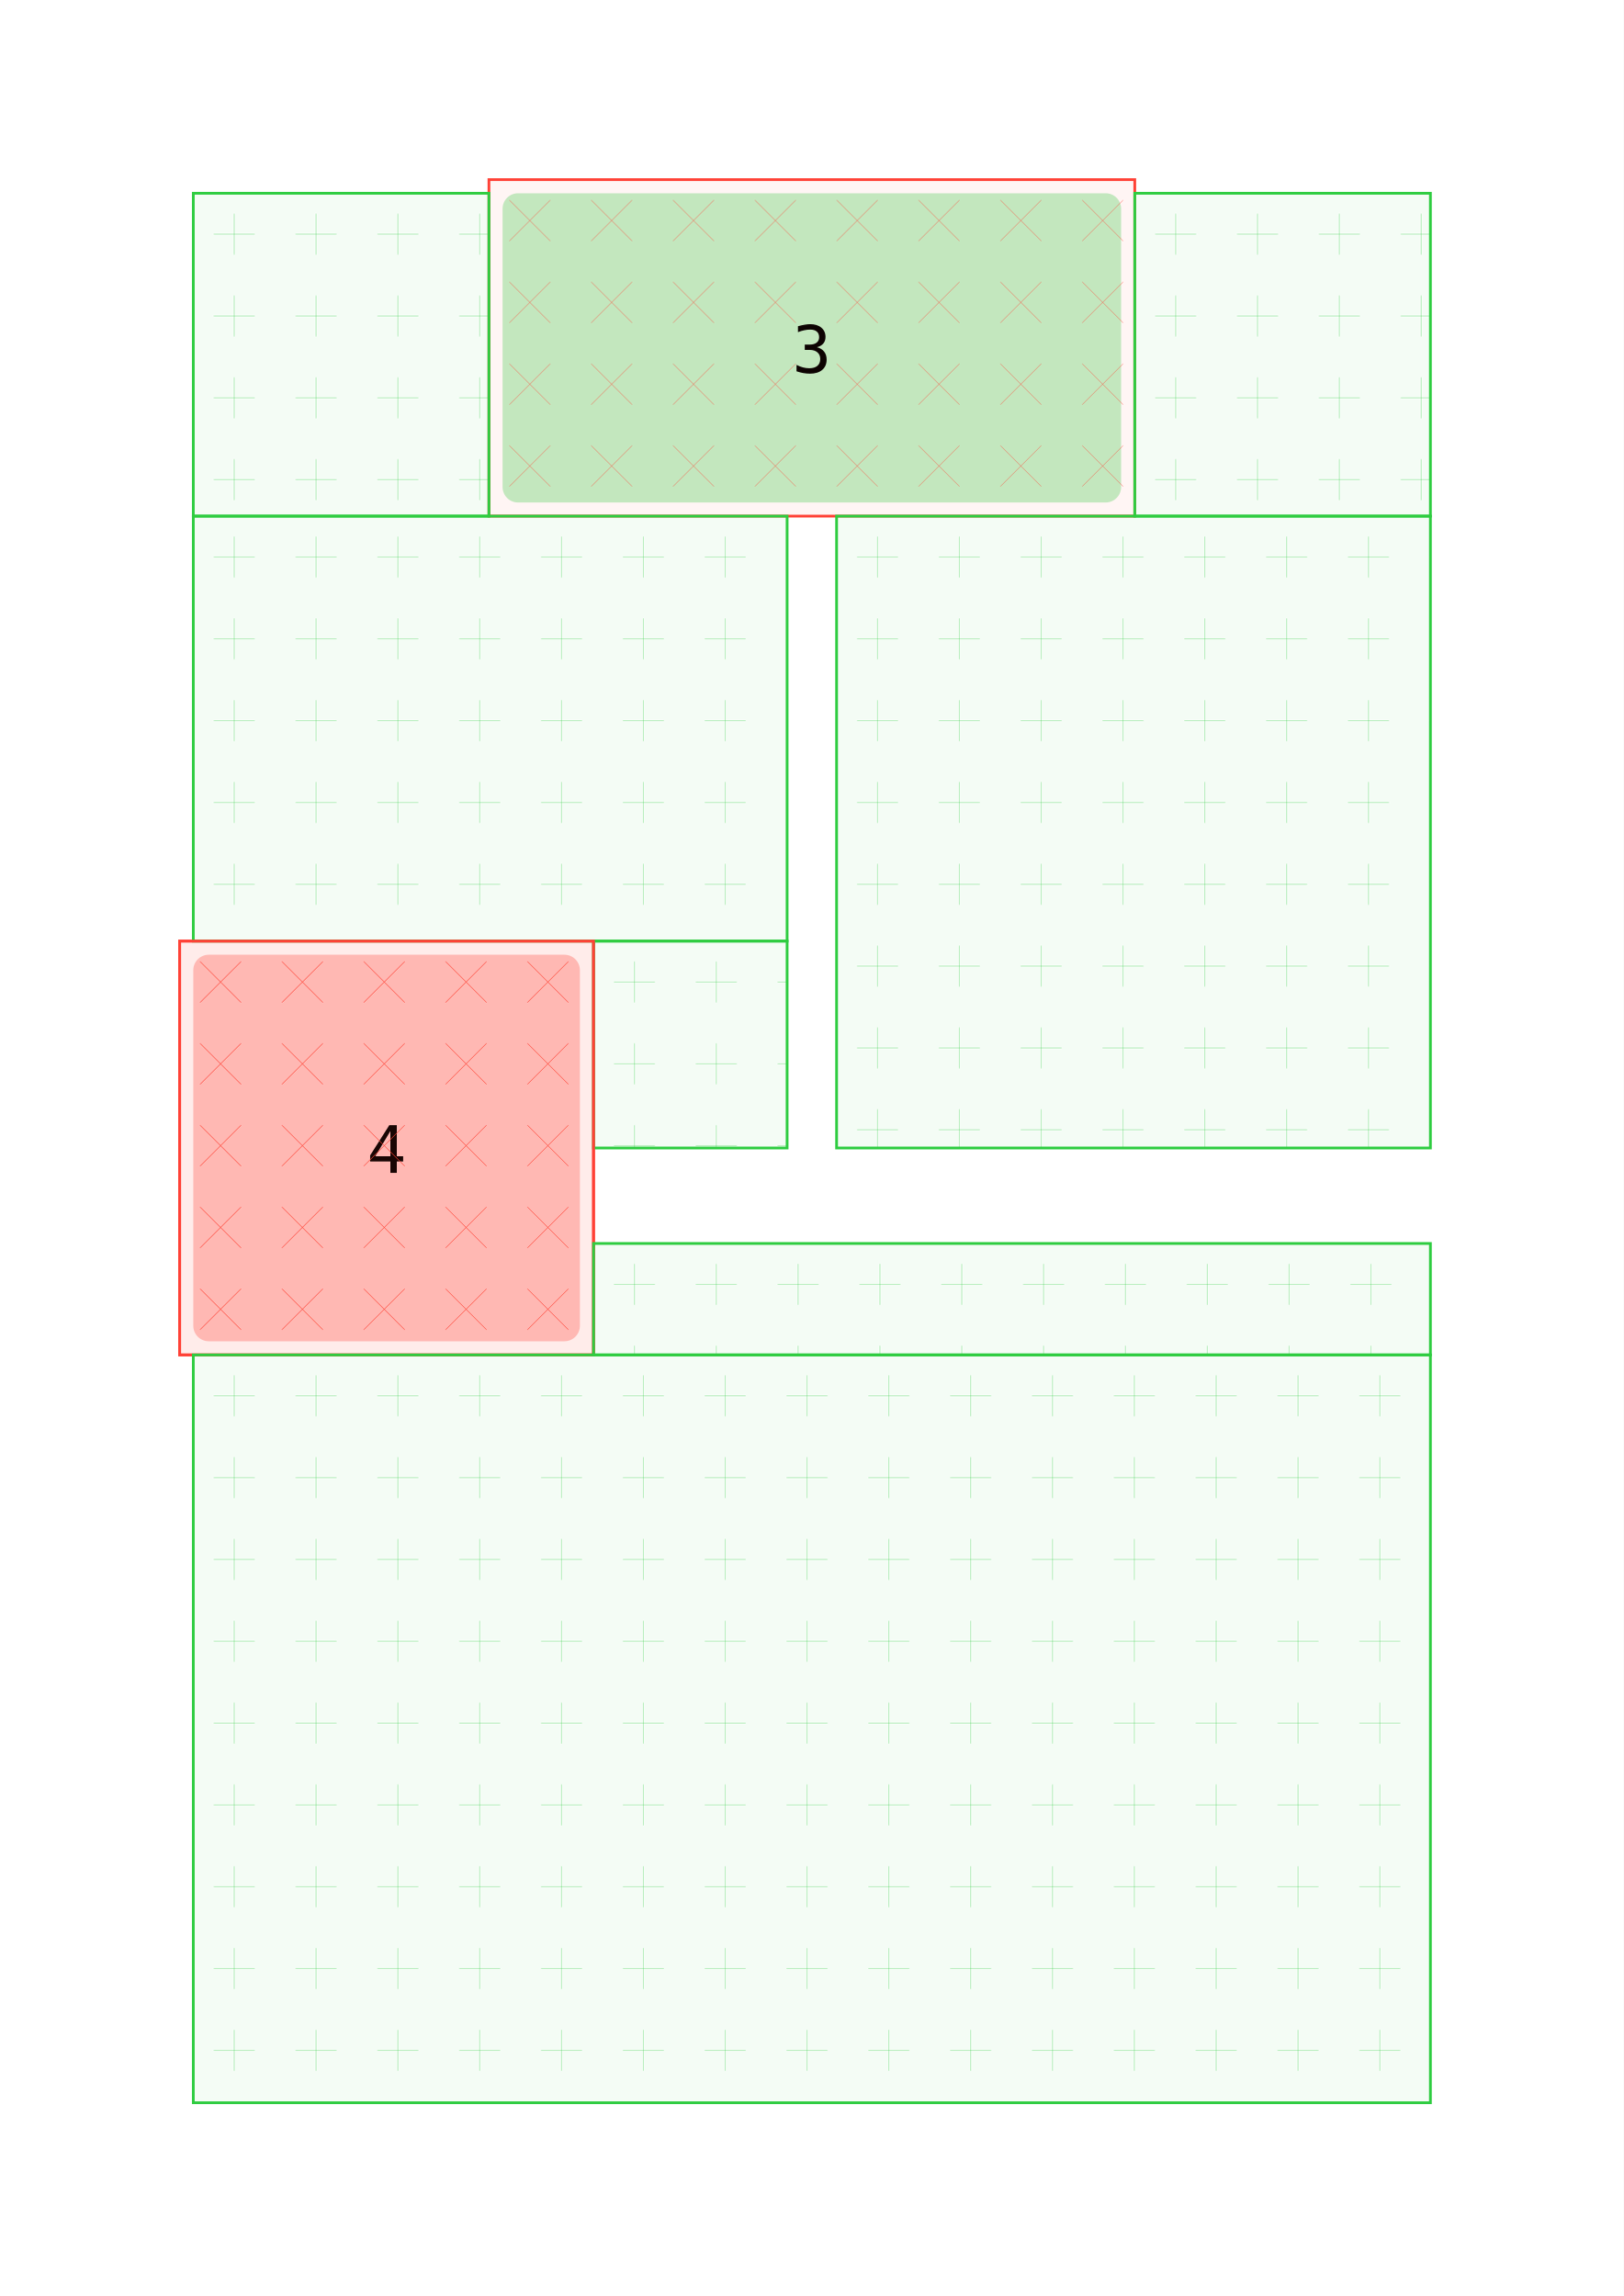
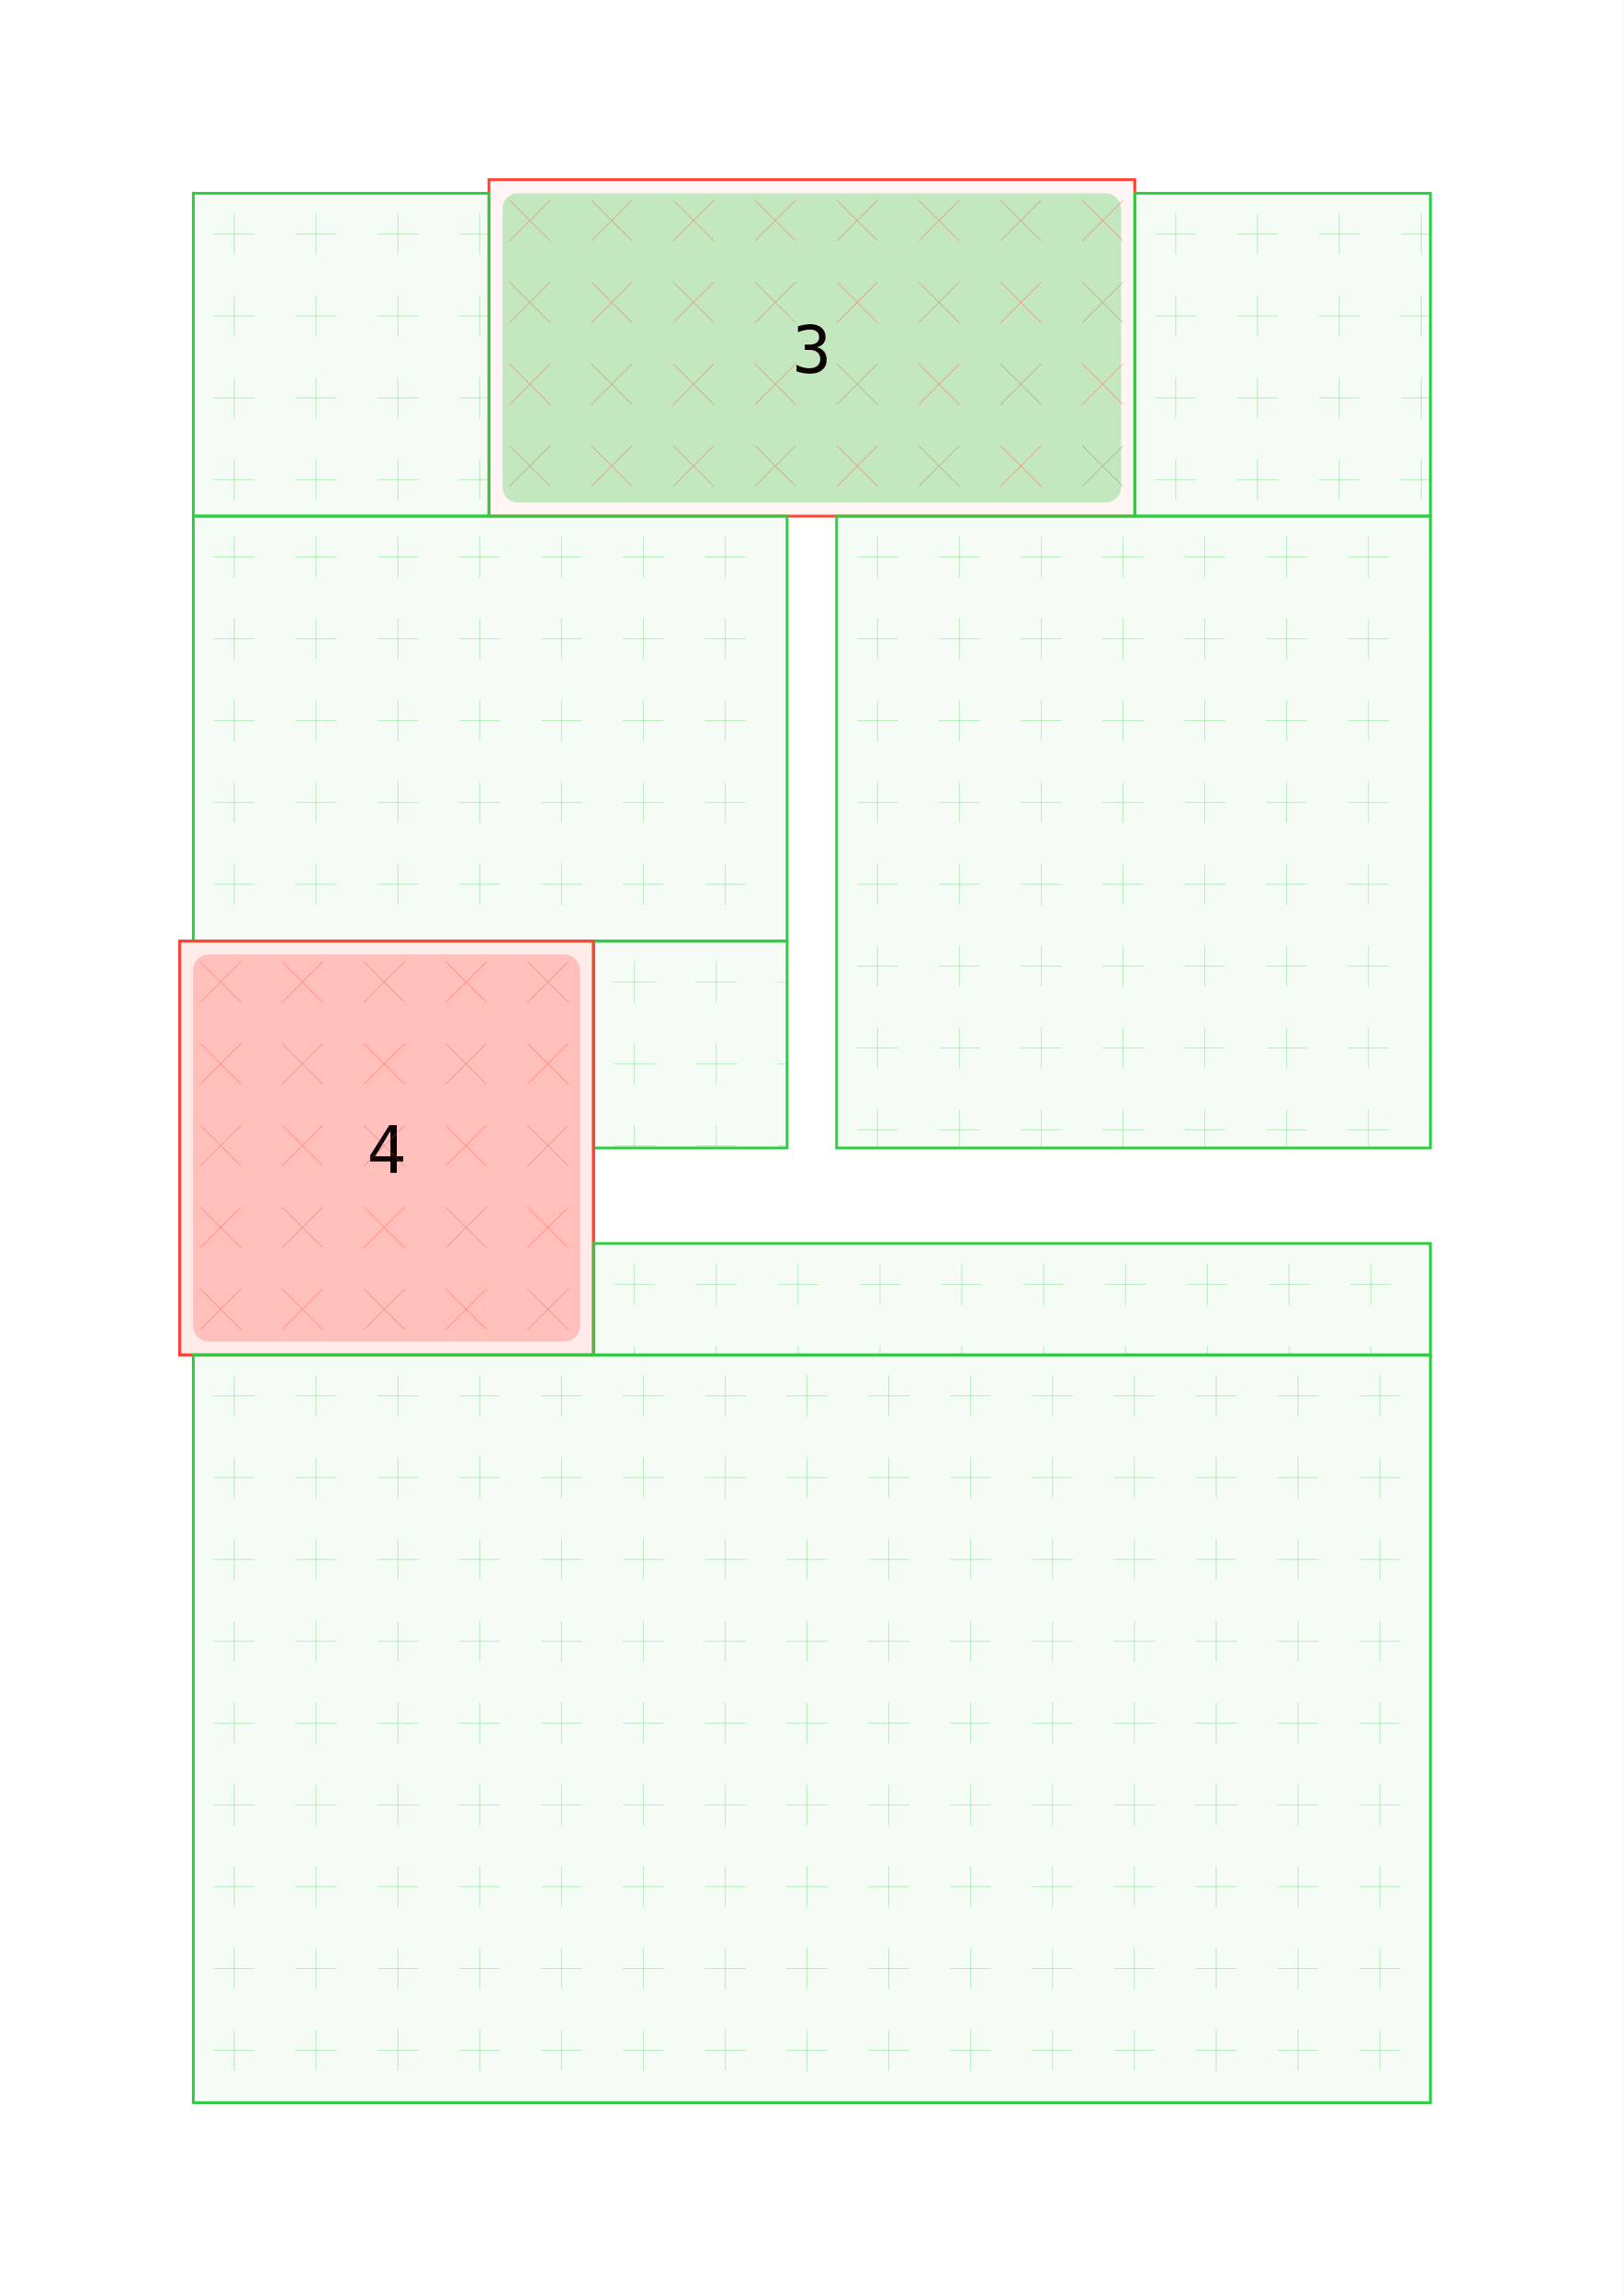
<svg xmlns="http://www.w3.org/2000/svg" xmlns:xlink="http://www.w3.org/1999/xlink" class="typst-doc" viewBox="0 0 595.276 841.89" width="595.276pt" height="841.89pt">
  <path class="typst-shape" fill="#ffffff" fill-rule="nonzero" d="M 0 0v 841.89 h 595.276 v -841.89 Z " />
  <g>
    <g class="typst-group" transform="matrix(1 0 0 1 184.252 70.86614)">
      <g>
        <path class="typst-shape" fill="#c0f0c6" fill-rule="nonzero" d="M 0 0m 0 5.669 c 0 -3.131 2.538 -5.669 5.669 -5.669 h 215.433 c 3.131 0 5.669 2.538 5.669 5.669 v 102.047 c 0 3.131 -2.538 5.669 -5.669 5.669 h -215.433 c -3.131 0 -5.669 -2.538 -5.669 -5.669 Z " />
        <g class="typst-text" transform="matrix(1 0 0 -1 106.1612 65.8101)">
          <use xlink:href="#gE31739A2AAD0F2124B565A76E28C49CC" x="0" y="0" fill="#000000" fill-rule="nonzero" />
        </g>
      </g>
    </g>
    <g class="typst-group" transform="matrix(1 0 0 1 179.252 65.86614)">
      <g>
-         <path class="typst-shape" fill="url(#p2CB0945C32E42AF419F6A0728ED3DF9E)" fill-rule="nonzero" stroke="#ff4136" stroke-width="1" stroke-linecap="butt" stroke-linejoin="miter" stroke-miterlimit="4" d="M 0 0v 123.386 h 236.772 v -123.386 Z " />
+         <path class="typst-shape" fill="url(#p82F326C96E319DFB20A3CF8922961A1)" fill-rule="nonzero" stroke="#ff4136" stroke-width="1" stroke-linecap="butt" stroke-linejoin="miter" stroke-miterlimit="4" d="M 0 0v 123.386 h 236.772 v -123.386 Z " />
      </g>
    </g>
    <g class="typst-group" transform="matrix(1 0 0 1 70.86614 350.0787)">
      <g>
        <path class="typst-shape" fill="#ffc6c3" fill-rule="nonzero" d="M 0 0m 0 5.669 c 0 -3.131 2.538 -5.669 5.669 -5.669 h 130.394 c 3.131 0 5.669 2.538 5.669 5.669 v 130.394 c 0 3.131 -2.538 5.669 -5.669 5.669 h -130.394 c -3.131 0 -5.669 -2.538 -5.669 -5.669 Z " />
        <g class="typst-text" transform="matrix(1 0 0 -1 63.64153 79.98333)">
          <use xlink:href="#g7F9C96DBAD39DE0790A245E75A36CE14" x="0" y="0" fill="#000000" fill-rule="nonzero" />
        </g>
      </g>
    </g>
    <g class="typst-group" transform="matrix(1 0 0 1 65.86614 345.0787)">
      <g>
-         <path class="typst-shape" fill="url(#p2CB0945C32E42AF419F6A0728ED3DF9E)" fill-rule="nonzero" stroke="#ff4136" stroke-width="1" stroke-linecap="butt" stroke-linejoin="miter" stroke-miterlimit="4" d="M 0 0v 151.732 h 151.732 v -151.732 Z " />
+         <path class="typst-shape" fill="url(#p82F326C96E319DFB20A3CF8922961A1)" fill-rule="nonzero" stroke="#ff4136" stroke-width="1" stroke-linecap="butt" stroke-linejoin="miter" stroke-miterlimit="4" d="M 0 0v 151.732 h 151.732 v -151.732 Z " />
      </g>
    </g>
    <g class="typst-group" transform="matrix(1 0 0 1 70.86614 70.86614)">
      <g>
-         <path class="typst-shape" fill="url(#pDF078EC4E273137237597002BEABBB2C)" fill-rule="nonzero" stroke="#2ecc40" stroke-width="1" stroke-linecap="butt" stroke-linejoin="miter" stroke-miterlimit="4" d="M 0 0v 118.386 h 108.386 v -118.386 Z " />
+         <path class="typst-shape" fill="url(#pB292FE5DC875F2243DC52A64331BCA89)" fill-rule="nonzero" stroke="#2ecc40" stroke-width="1" stroke-linecap="butt" stroke-linejoin="miter" stroke-miterlimit="4" d="M 0 0v 118.386 h 108.386 v -118.386 Z " />
      </g>
    </g>
    <g class="typst-group" transform="matrix(1 0 0 1 70.86614 189.252)">
      <g>
-         <path class="typst-shape" fill="url(#pDF078EC4E273137237597002BEABBB2C)" fill-rule="nonzero" stroke="#2ecc40" stroke-width="1" stroke-linecap="butt" stroke-linejoin="miter" stroke-miterlimit="4" d="M 0 0v 155.827 h 217.701 v -155.827 Z " />
+         <path class="typst-shape" fill="url(#pB292FE5DC875F2243DC52A64331BCA89)" fill-rule="nonzero" stroke="#2ecc40" stroke-width="1" stroke-linecap="butt" stroke-linejoin="miter" stroke-miterlimit="4" d="M 0 0v 155.827 h 217.701 v -155.827 Z " />
      </g>
    </g>
    <g class="typst-group" transform="matrix(1 0 0 1 217.5984 345.0787)">
      <g>
-         <path class="typst-shape" fill="url(#pDF078EC4E273137237597002BEABBB2C)" fill-rule="nonzero" stroke="#2ecc40" stroke-width="1" stroke-linecap="butt" stroke-linejoin="miter" stroke-miterlimit="4" d="M 0 0v 75.866 h 70.969 v -75.866 Z " />
+         <path class="typst-shape" fill="url(#pB292FE5DC875F2243DC52A64331BCA89)" fill-rule="nonzero" stroke="#2ecc40" stroke-width="1" stroke-linecap="butt" stroke-linejoin="miter" stroke-miterlimit="4" d="M 0 0v 75.866 h 70.969 v -75.866 Z " />
      </g>
    </g>
    <g class="typst-group" transform="matrix(1 0 0 1 416.0236 70.86614)">
      <g>
-         <path class="typst-shape" fill="url(#pDF078EC4E273137237597002BEABBB2C)" fill-rule="nonzero" stroke="#2ecc40" stroke-width="1" stroke-linecap="butt" stroke-linejoin="miter" stroke-miterlimit="4" d="M 0 0v 118.386 h 108.386 v -118.386 Z " />
+         <path class="typst-shape" fill="url(#pB292FE5DC875F2243DC52A64331BCA89)" fill-rule="nonzero" stroke="#2ecc40" stroke-width="1" stroke-linecap="butt" stroke-linejoin="miter" stroke-miterlimit="4" d="M 0 0v 118.386 h 108.386 v -118.386 Z " />
      </g>
    </g>
    <g class="typst-group" transform="matrix(1 0 0 1 306.7087 189.252)">
      <g>
-         <path class="typst-shape" fill="url(#pDF078EC4E273137237597002BEABBB2C)" fill-rule="nonzero" stroke="#2ecc40" stroke-width="1" stroke-linecap="butt" stroke-linejoin="miter" stroke-miterlimit="4" d="M 0 0v 231.693 h 217.701 v -231.693 Z " />
+         <path class="typst-shape" fill="url(#pB292FE5DC875F2243DC52A64331BCA89)" fill-rule="nonzero" stroke="#2ecc40" stroke-width="1" stroke-linecap="butt" stroke-linejoin="miter" stroke-miterlimit="4" d="M 0 0v 231.693 h 217.701 v -231.693 Z " />
      </g>
    </g>
    <g class="typst-group">
      <g>
+         <g class="typst-group" transform="matrix(1 0 0 1 70.86614 350.0787)">
+           <g>
+             <path class="typst-shape" fill="#ffc6c3" fill-rule="nonzero" d="M 0 0m 0 5.669 c 0 -3.131 2.538 -5.669 5.669 -5.669 h 130.394 c 3.131 0 5.669 2.538 5.669 5.669 v 130.394 c 0 3.131 -2.538 5.669 -5.669 5.669 h -130.394 c -3.131 0 -5.669 -2.538 -5.669 -5.669 Z " />
+             <g class="typst-text" transform="matrix(1 0 0 -1 63.64153 79.98333)">
+               <use xlink:href="#g7F9C96DBAD39DE0790A245E75A36CE14" x="0" y="0" fill="#000000" fill-rule="nonzero" />
+             </g>
+           </g>
+         </g>
        <g class="typst-group" transform="matrix(1 0 0 1 65.86614 345.0787)">
          <g>
-             <path class="typst-shape" fill="url(#p2CB0945C32E42AF419F6A0728ED3DF9E)" fill-rule="nonzero" stroke="#ff4136" stroke-width="1" stroke-linecap="butt" stroke-linejoin="miter" stroke-miterlimit="4" d="M 0 0v 151.732 h 151.732 v -151.732 Z " />
+             <path class="typst-shape" fill="url(#p82F326C96E319DFB20A3CF8922961A1)" fill-rule="nonzero" stroke="#ff4136" stroke-width="1" stroke-linecap="butt" stroke-linejoin="miter" stroke-miterlimit="4" d="M 0 0v 151.732 h 151.732 v -151.732 Z " />
          </g>
        </g>
        <g class="typst-group" transform="matrix(1 0 0 1 217.5984 455.9528)">
          <g>
-             <path class="typst-shape" fill="url(#pDF078EC4E273137237597002BEABBB2C)" fill-rule="nonzero" stroke="#2ecc40" stroke-width="1" stroke-linecap="butt" stroke-linejoin="miter" stroke-miterlimit="4" d="M 0 0v 40.858 h 306.811 v -40.858 Z " />
+             <path class="typst-shape" fill="url(#pB292FE5DC875F2243DC52A64331BCA89)" fill-rule="nonzero" stroke="#2ecc40" stroke-width="1" stroke-linecap="butt" stroke-linejoin="miter" stroke-miterlimit="4" d="M 0 0v 40.858 h 306.811 v -40.858 Z " />
          </g>
        </g>
        <g class="typst-group" transform="matrix(1 0 0 1 70.86614 496.811)">
          <g>
-             <path class="typst-shape" fill="url(#pDF078EC4E273137237597002BEABBB2C)" fill-rule="nonzero" stroke="#2ecc40" stroke-width="1" stroke-linecap="butt" stroke-linejoin="miter" stroke-miterlimit="4" d="M 0 0v 274.213 h 453.543 v -274.213 Z " />
+             <path class="typst-shape" fill="url(#pB292FE5DC875F2243DC52A64331BCA89)" fill-rule="nonzero" stroke="#2ecc40" stroke-width="1" stroke-linecap="butt" stroke-linejoin="miter" stroke-miterlimit="4" d="M 0 0v 274.213 h 453.543 v -274.213 Z " />
          </g>
        </g>
      </g>
    </g>
  </g>
  <defs id="glyph">
    <symbol id="gE31739A2AAD0F2124B565A76E28C49CC" overflow="visible">
      <path d="M 0 0m 9.094 9.363 q 1.723 -0.457 2.637 -1.623 q 0.914 -1.166 0.914 -2.912 q 0 -2.414 -1.623 -3.791 q -1.623 -1.377 -4.494 -1.377 q -1.207 0 -2.461 0.223 q -1.254 0.223 -2.461 0.645 v 2.355 q 1.195 -0.621 2.355 -0.926 q 1.16 -0.305 2.309 -0.305 q 1.945 0 2.988 0.879 q 1.043 0.879 1.043 2.531 q 0 1.523 -1.043 2.42 q -1.043 0.896 -2.824 0.896 h -1.805 v 1.945 h 1.805 q 1.629 0 2.543 0.715 q 0.914 0.715 0.914 1.992 q 0 1.348 -0.85 2.068 q -0.85 0.721 -2.42 0.721 q -1.043 0 -2.156 -0.234 q -1.113 -0.234 -2.332 -0.703 v 2.18 q 1.418 0.375 2.525 0.562 q 1.107 0.188 1.963 0.188 q 2.555 0 4.084 -1.283 q 1.529 -1.283 1.529 -3.404 q 0 -1.441 -0.803 -2.402 q -0.803 -0.961 -2.338 -1.359 Z " />
    </symbol>
    <symbol id="g7F9C96DBAD39DE0790A245E75A36CE14" overflow="visible">
      <path d="M 0 0m 8.613 15.34 l -5.52 -9.246 h 5.52 v 9.246 Z m -0.387 2.156 h 2.742 v -11.402 h 2.332 v -1.922 h -2.332 v -4.172 h -2.355 v 4.172 h -7.418 v 2.238 l 7.031 11.086 Z " />
    </symbol>
  </defs>
  <defs id="tilings">
-     <pattern id="t9F83376A2611421707EE7454E4C83DC4" width="30" height="30" patternUnits="userSpaceOnUse" viewBox="0 0 30.000 30.000">
+     <pattern id="t88DF6A3EA32CB845A6038949C04D81CD" width="30" height="30" patternUnits="userSpaceOnUse" viewBox="0 0 30.000 30.000">
      <g>
        <g class="typst-group">
          <g>
            <path class="typst-shape" fill="#ff41360d" fill-rule="nonzero" d="M 0 0v 30 h 30 v -30 Z " />
          </g>
        </g>
        <path class="typst-shape" fill="none" stroke="#ff4136" stroke-width="0.1" stroke-linecap="butt" stroke-linejoin="miter" stroke-miterlimit="4" transform="matrix(1 0 0 1 7.5 7.5)" d="M 0 0l 15 15 " />
        <path class="typst-shape" fill="none" stroke="#ff4136" stroke-width="0.1" stroke-linecap="butt" stroke-linejoin="miter" stroke-miterlimit="4" transform="matrix(1 0 0 1 7.5 22.5)" d="M 0 0l 15 -15 " />
      </g>
    </pattern>
-     <pattern id="t3A564B1B28519AA40A2F922E33ADCCE1" width="30" height="30" patternUnits="userSpaceOnUse" viewBox="0 0 30.000 30.000">
+     <pattern id="t8707459C074129F3AE519D55462251CE" width="30" height="30" patternUnits="userSpaceOnUse" viewBox="0 0 30.000 30.000">
      <g>
        <g class="typst-group">
          <g>
            <path class="typst-shape" fill="#2ecc400d" fill-rule="nonzero" d="M 0 0v 30 h 30 v -30 Z " />
          </g>
        </g>
        <path class="typst-shape" fill="none" stroke="#2ecc40" stroke-width="0.1" stroke-linecap="butt" stroke-linejoin="miter" stroke-miterlimit="4" transform="matrix(1 0 0 1 7.5 15)" d="M 0 0h 15 " />
        <path class="typst-shape" fill="none" stroke="#2ecc40" stroke-width="0.1" stroke-linecap="butt" stroke-linejoin="miter" stroke-miterlimit="4" transform="matrix(1 0 0 1 15 7.5)" d="M 0 0v 15 " />
      </g>
    </pattern>
  </defs>
  <defs id="tilings-refs">
-     <pattern patternTransform="matrix(1 0 0 1 0 0)" id="p2CB0945C32E42AF419F6A0728ED3DF9E" href="#t9F83376A2611421707EE7454E4C83DC4" xlink:href="#t9F83376A2611421707EE7454E4C83DC4" />
-     <pattern patternTransform="matrix(1 0 0 1 0 0)" id="pDF078EC4E273137237597002BEABBB2C" href="#t3A564B1B28519AA40A2F922E33ADCCE1" xlink:href="#t3A564B1B28519AA40A2F922E33ADCCE1" />
+     <pattern patternTransform="matrix(1 0 0 1 0 0)" id="p82F326C96E319DFB20A3CF8922961A1" href="#t88DF6A3EA32CB845A6038949C04D81CD" xlink:href="#t88DF6A3EA32CB845A6038949C04D81CD" />
+     <pattern patternTransform="matrix(1 0 0 1 0 0)" id="pB292FE5DC875F2243DC52A64331BCA89" href="#t8707459C074129F3AE519D55462251CE" xlink:href="#t8707459C074129F3AE519D55462251CE" />
  </defs>
</svg>
